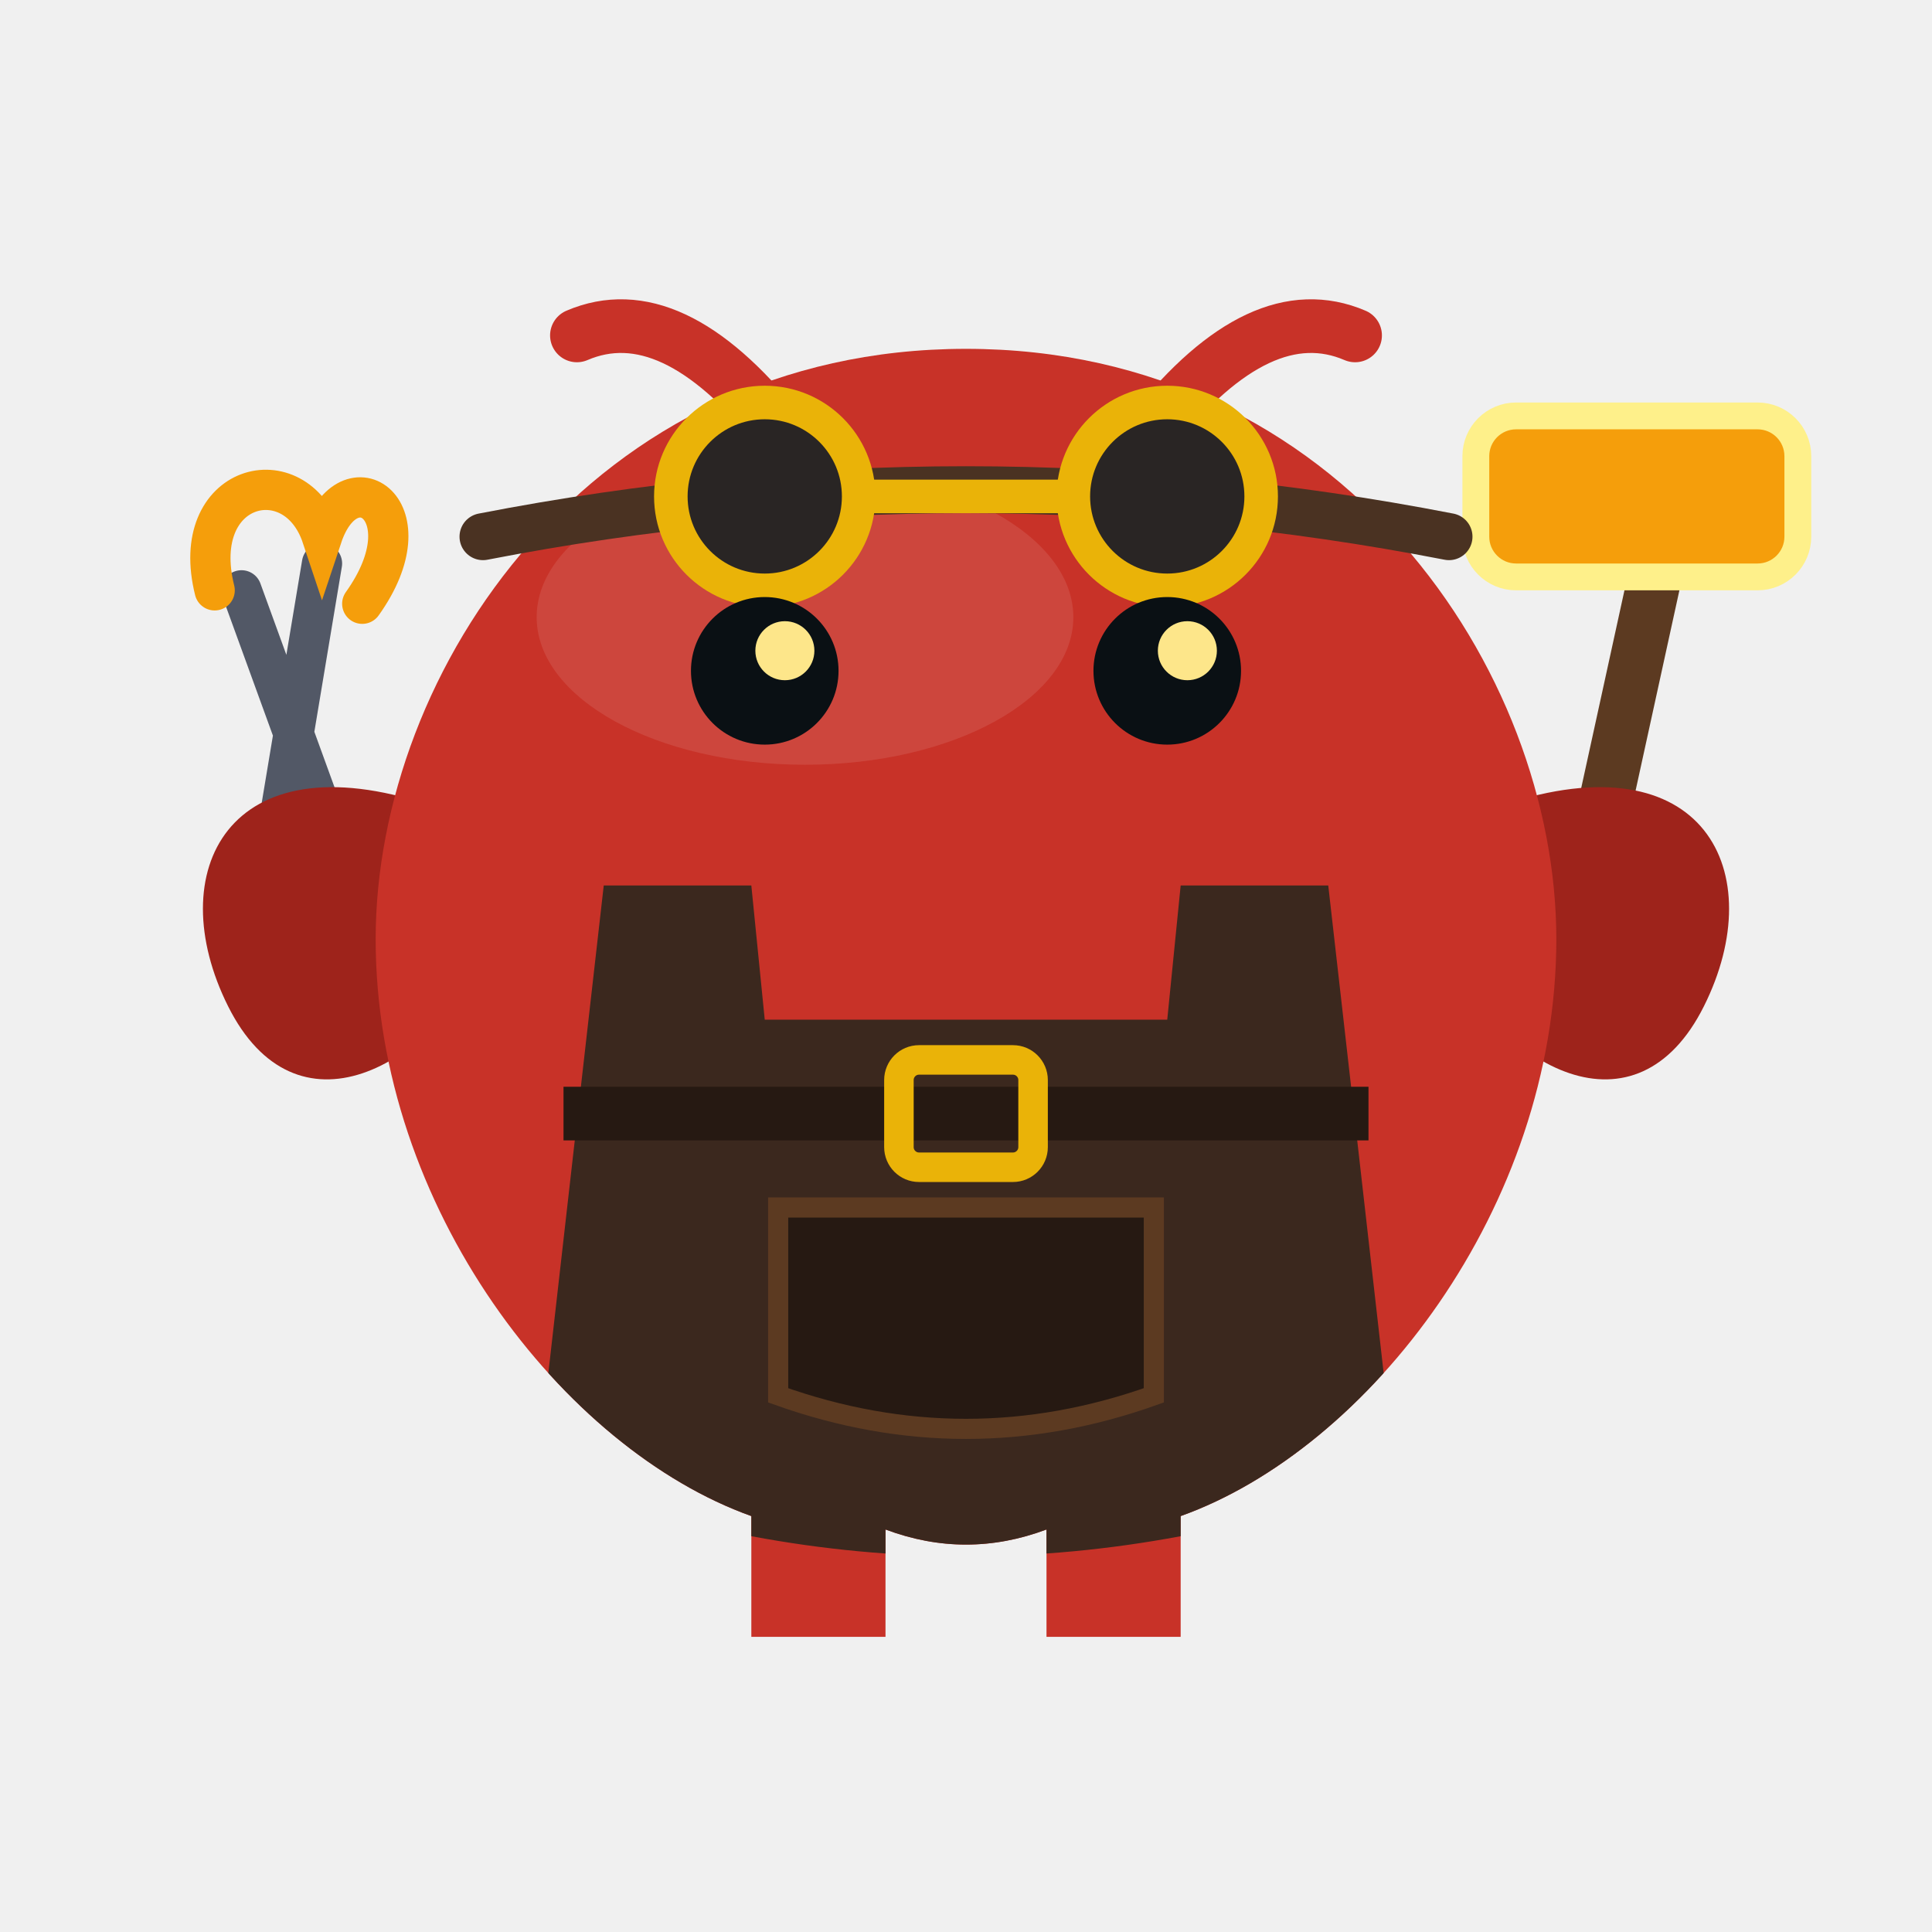
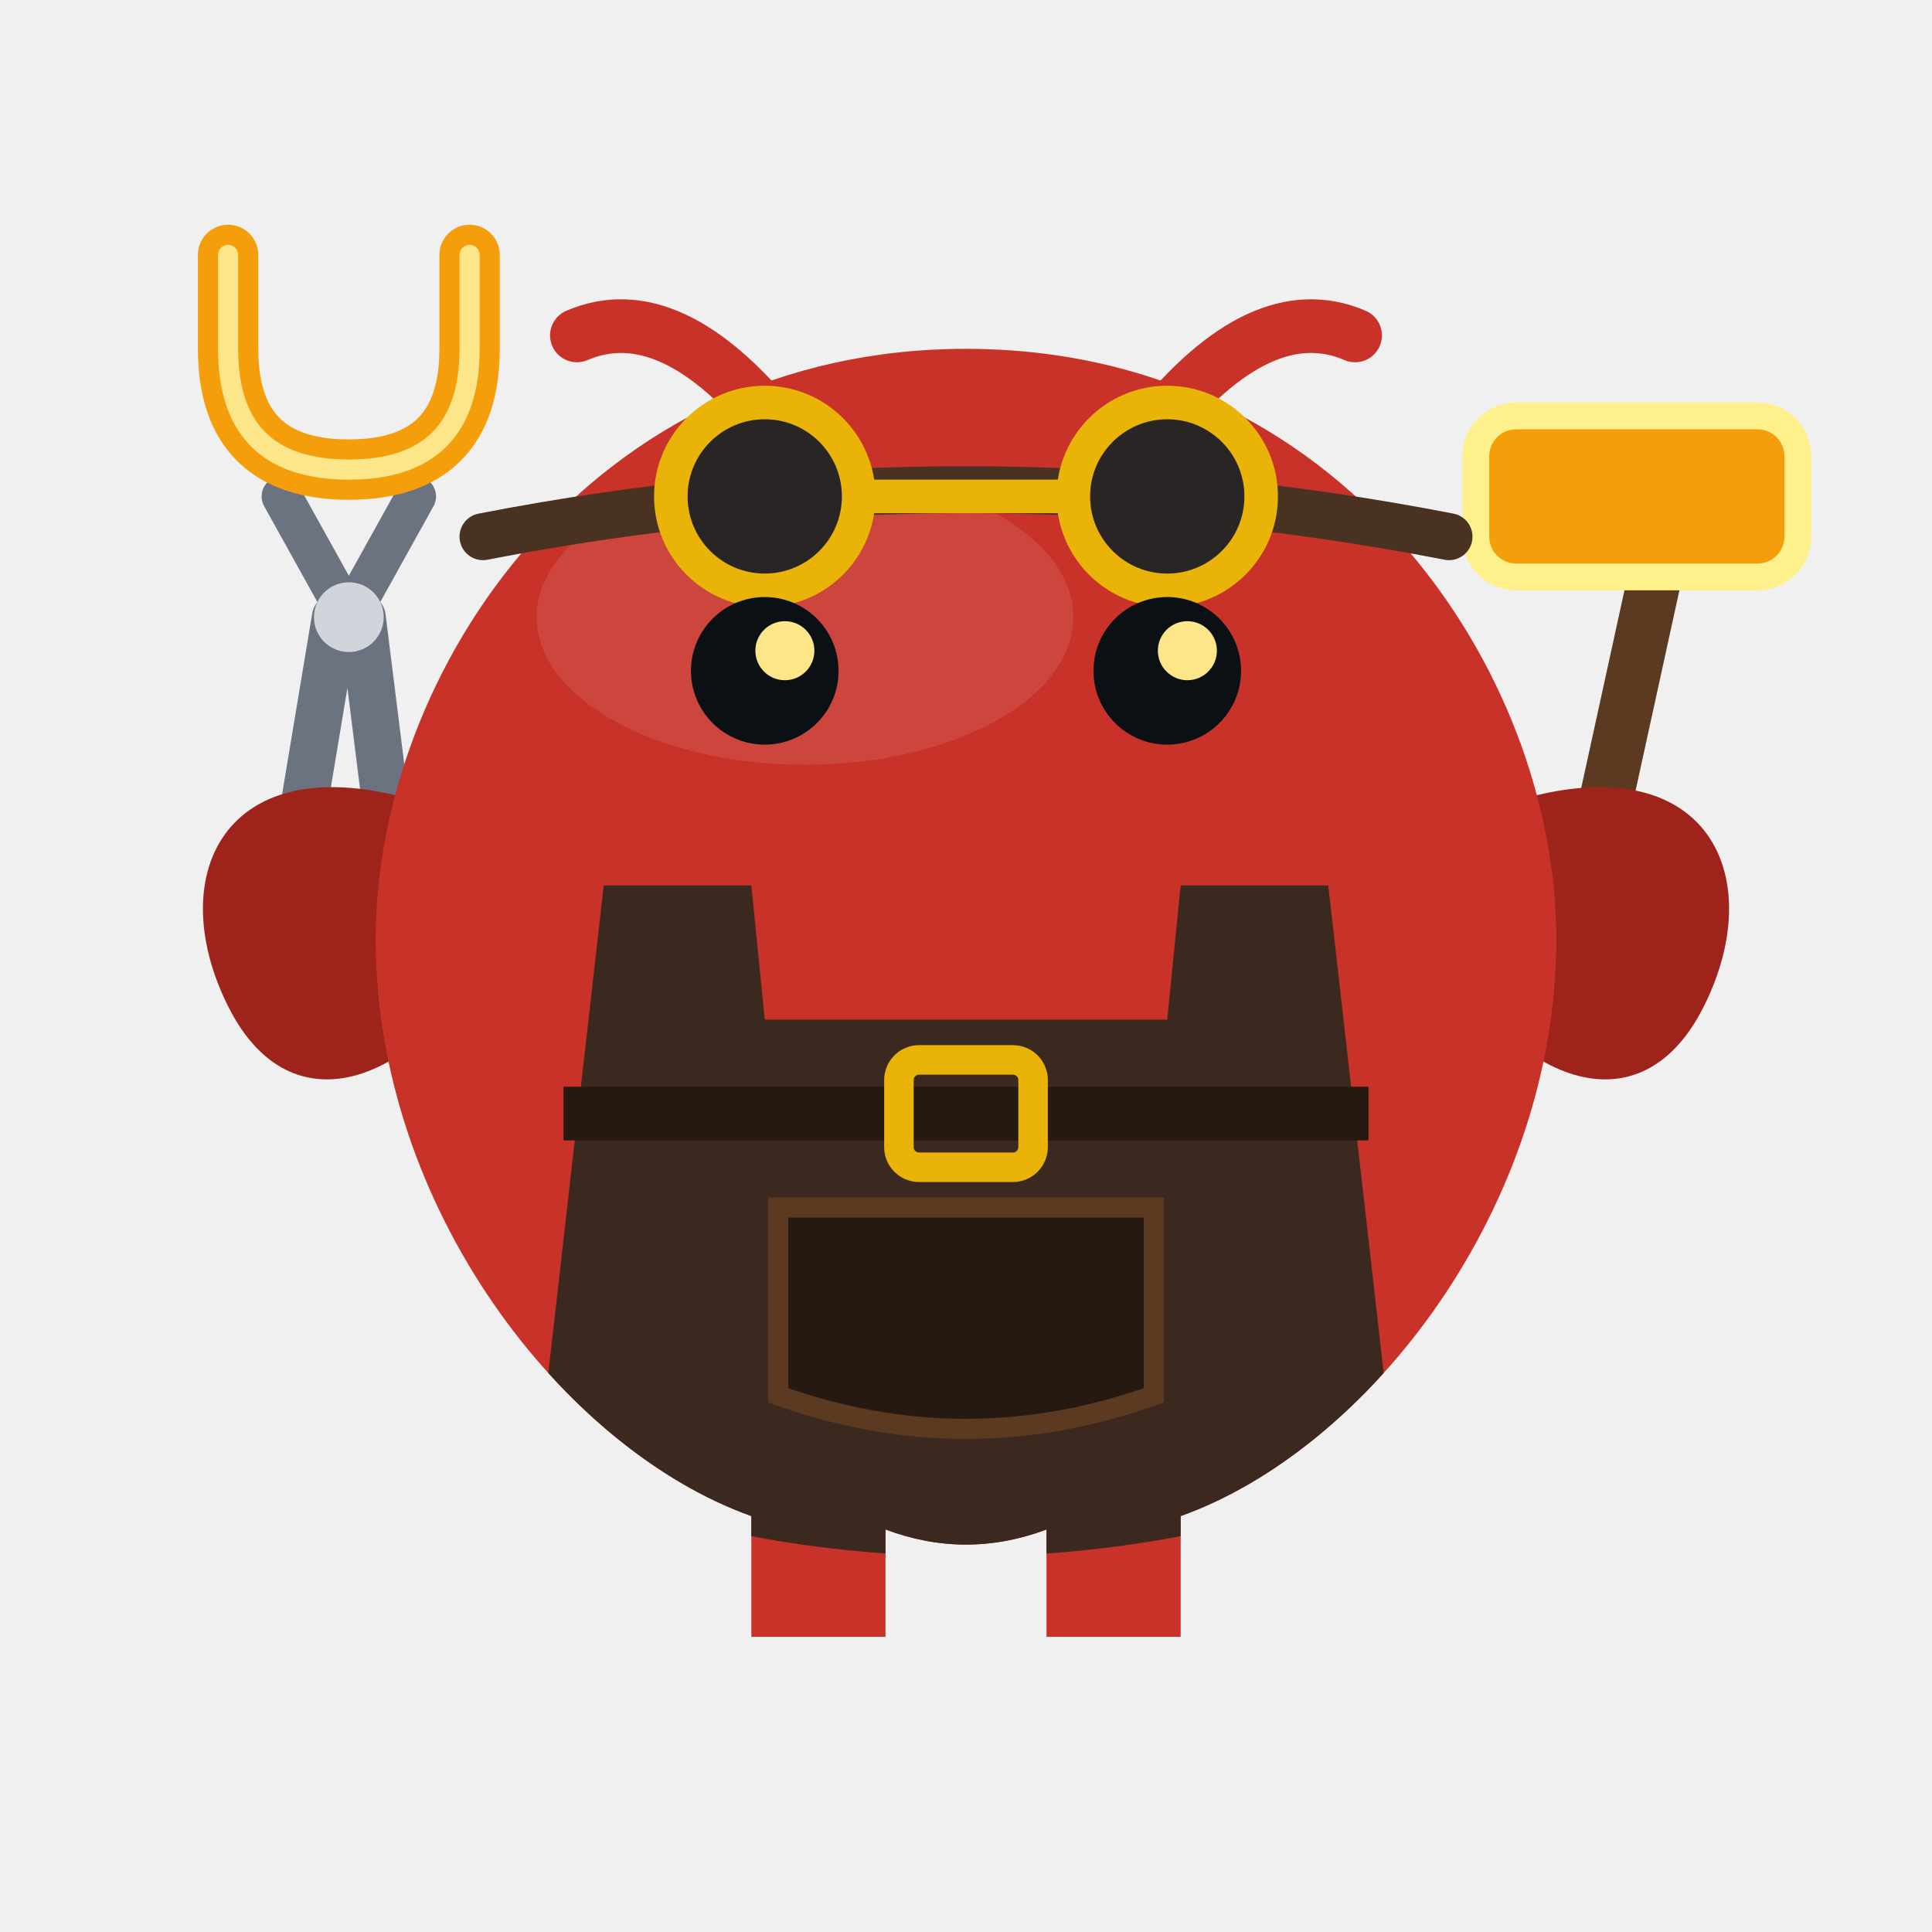
<svg xmlns="http://www.w3.org/2000/svg" width="256" height="256" viewBox="-12 -18 144 144" role="img">
  <defs>
    <clipPath id="blobster-body-clip">
      <path d="M60 8 C32 8 16 32 16 52 C16 72 30 90 44 95 L44 104 L54 104 L54 96 C58 97.5 62 97.5 66 96 L66 104 L76 104 L76 95 C90 90 104 72 104 52 C104 32 88 8 60 8 Z" />
    </clipPath>
  </defs>
  <g stroke="#c83228" stroke-width="4" stroke-linecap="round" fill="none">
    <path d="M46 14 Q38 4 31 7" />
    <path d="M74 14 Q82 4 89 7" />
  </g>
  <g>
-     <path d="M6 26 L14 48 M12 24 L8 48" fill="none" stroke="#525866" stroke-width="3" stroke-linecap="round" />
-     <path d="M4 26 C2 18 10 16 12 22 C14 16 20 20 15 27" fill="none" stroke="#f59e0b" stroke-width="3" stroke-linecap="round" />
+     <path d="M9 52 L13 28 M18 52 L15 28" fill="none" stroke="#6b7280" stroke-width="3.5" stroke-linecap="round" />
+     <path d="M14 28 L9 19 M14 28 L19 19" fill="none" stroke="#6b7280" stroke-width="3" stroke-linecap="round" />
+     <circle cx="14" cy="28" r="2.6" fill="#d1d5db" />
+     <path d="M5 1 V8 Q5 17 14 17 Q23 17 23 8 V1" fill="none" stroke="#f59e0b" stroke-width="4.5" stroke-linecap="round" />
+     <path d="M5 1 V8 Q5 17 14 17 Q23 17 23 8 V1" fill="none" stroke="#fde68a" stroke-width="1.5" stroke-linecap="round" />
    <path d="M20 42 C5 37 0 47 5 57 C10 67 20 62 25 52 C28 45 25 42 20 42 Z" fill="#9e231b" />
  </g>
  <g>
    <path d="M105 54 L112 22" fill="none" stroke="#5c3a21" stroke-width="4" stroke-linecap="round" />
    <rect x="98" y="13" width="24" height="12" rx="3" fill="#f59e0b" stroke="#fef08a" stroke-width="2" />
    <path d="M100 42 C115 37 120 47 115 57 C110 67 100 62 95 52 C92 45 95 42 100 42 Z" fill="#9e231b" />
  </g>
  <path d="M60 8 C32 8 16 32 16 52 C16 72 30 90 44 95 L44 104 L54 104 L54 96 C58 97.5 62 97.5 66 96 L66 104 L76 104 L76 95 C90 90 104 72 104 52 C104 32 88 8 60 8 Z" fill="#c83228" />
  <g clip-path="url(#blobster-body-clip)">
    <path d="M33 48 L44 48 L45 58 L75 58 L76 48 L87 48 L92 92 Q60 104 28 92 Z" fill="#3b281e" />
    <path d="M30 65 H90" fill="none" stroke="#261912" stroke-width="4" />
    <rect x="55" y="61" width="10" height="8" rx="1.5" fill="none" stroke="#eab308" stroke-width="2.2" />
    <path d="M46 72 H74 V86 Q60 91 46 86 Z" fill="#261912" stroke="#5c3a21" stroke-width="1.5" />
  </g>
  <ellipse cx="48" cy="28" rx="20" ry="11" fill="#ffffff" opacity="0.1" />
  <g>
    <path d="M24 22 Q60 15 96 22" fill="none" stroke="#4a3222" stroke-width="3.5" stroke-linecap="round" />
    <circle cx="45" cy="19" r="7" fill="#292524" stroke="#eab308" stroke-width="2.5" />
    <circle cx="75" cy="19" r="7" fill="#292524" stroke="#eab308" stroke-width="2.5" />
    <line x1="52" y1="19" x2="68" y2="19" stroke="#eab308" stroke-width="2.5" />
  </g>
  <g>
    <circle cx="45" cy="32" r="5.5" fill="#0a1014" />
    <circle cx="75" cy="32" r="5.5" fill="#0a1014" />
    <circle cx="46.5" cy="30.5" r="2.2" fill="#fde68a" />
    <circle cx="76.5" cy="30.5" r="2.2" fill="#fde68a" />
  </g>
</svg>
